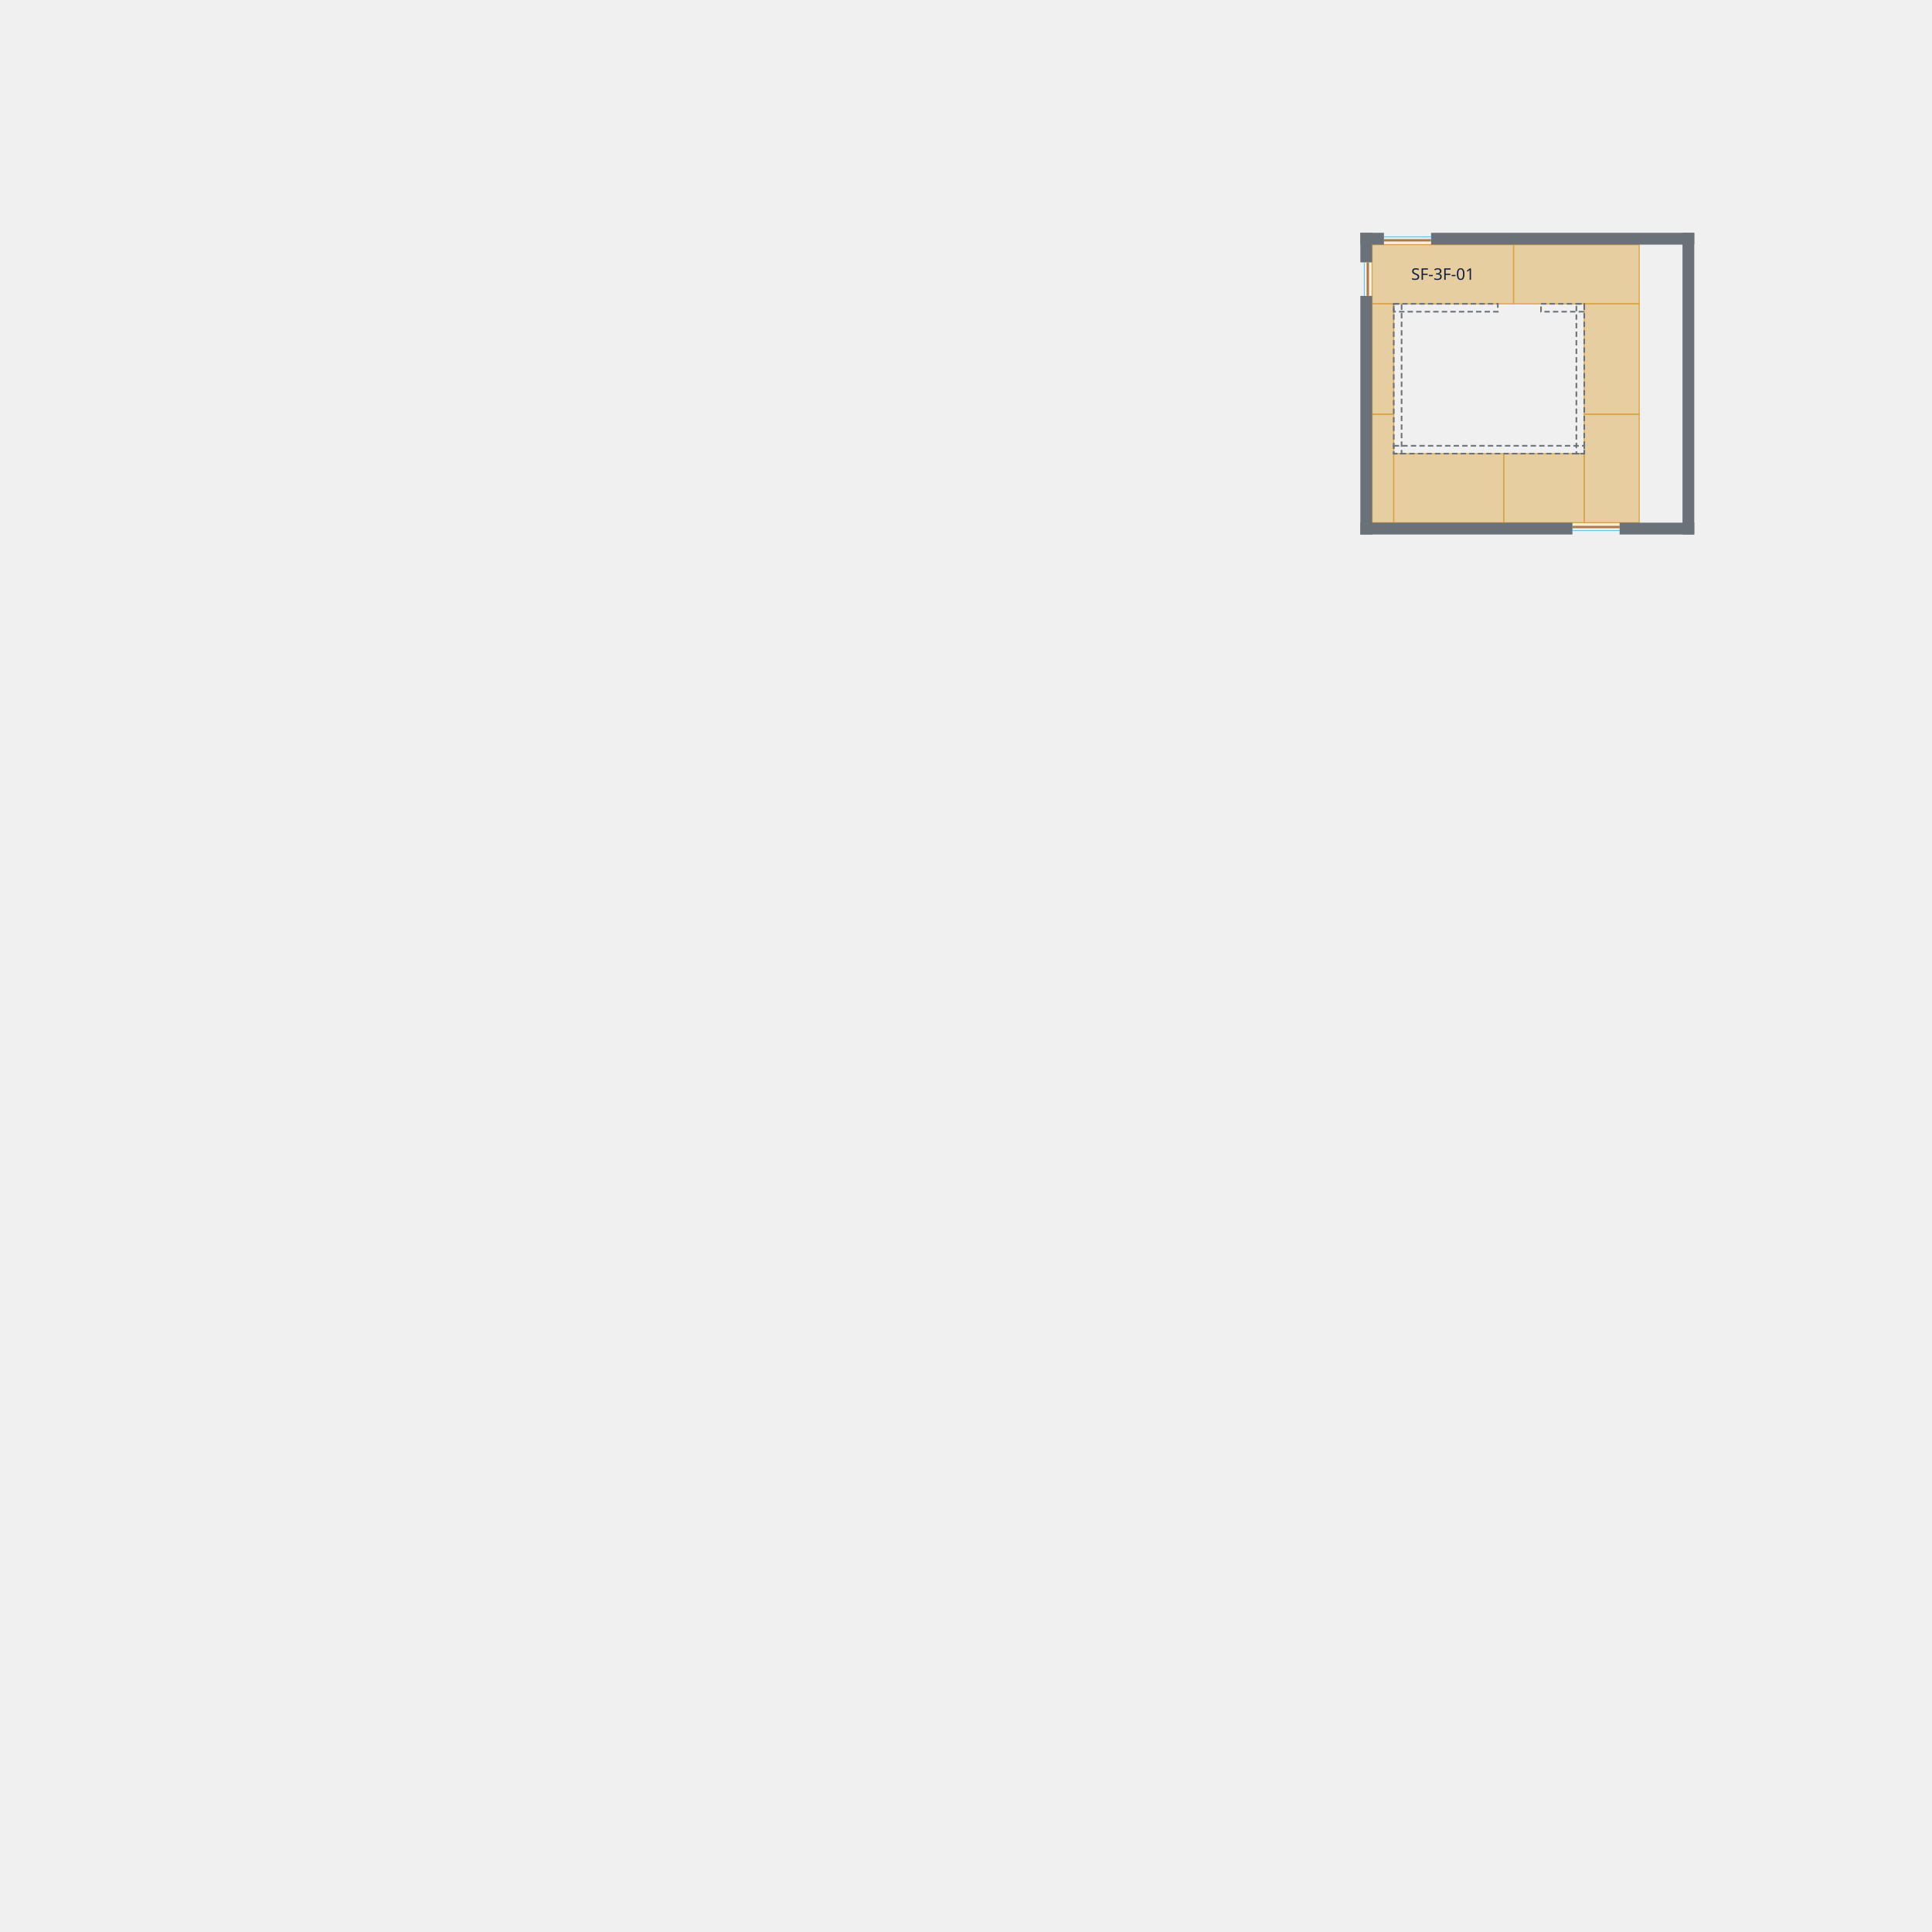
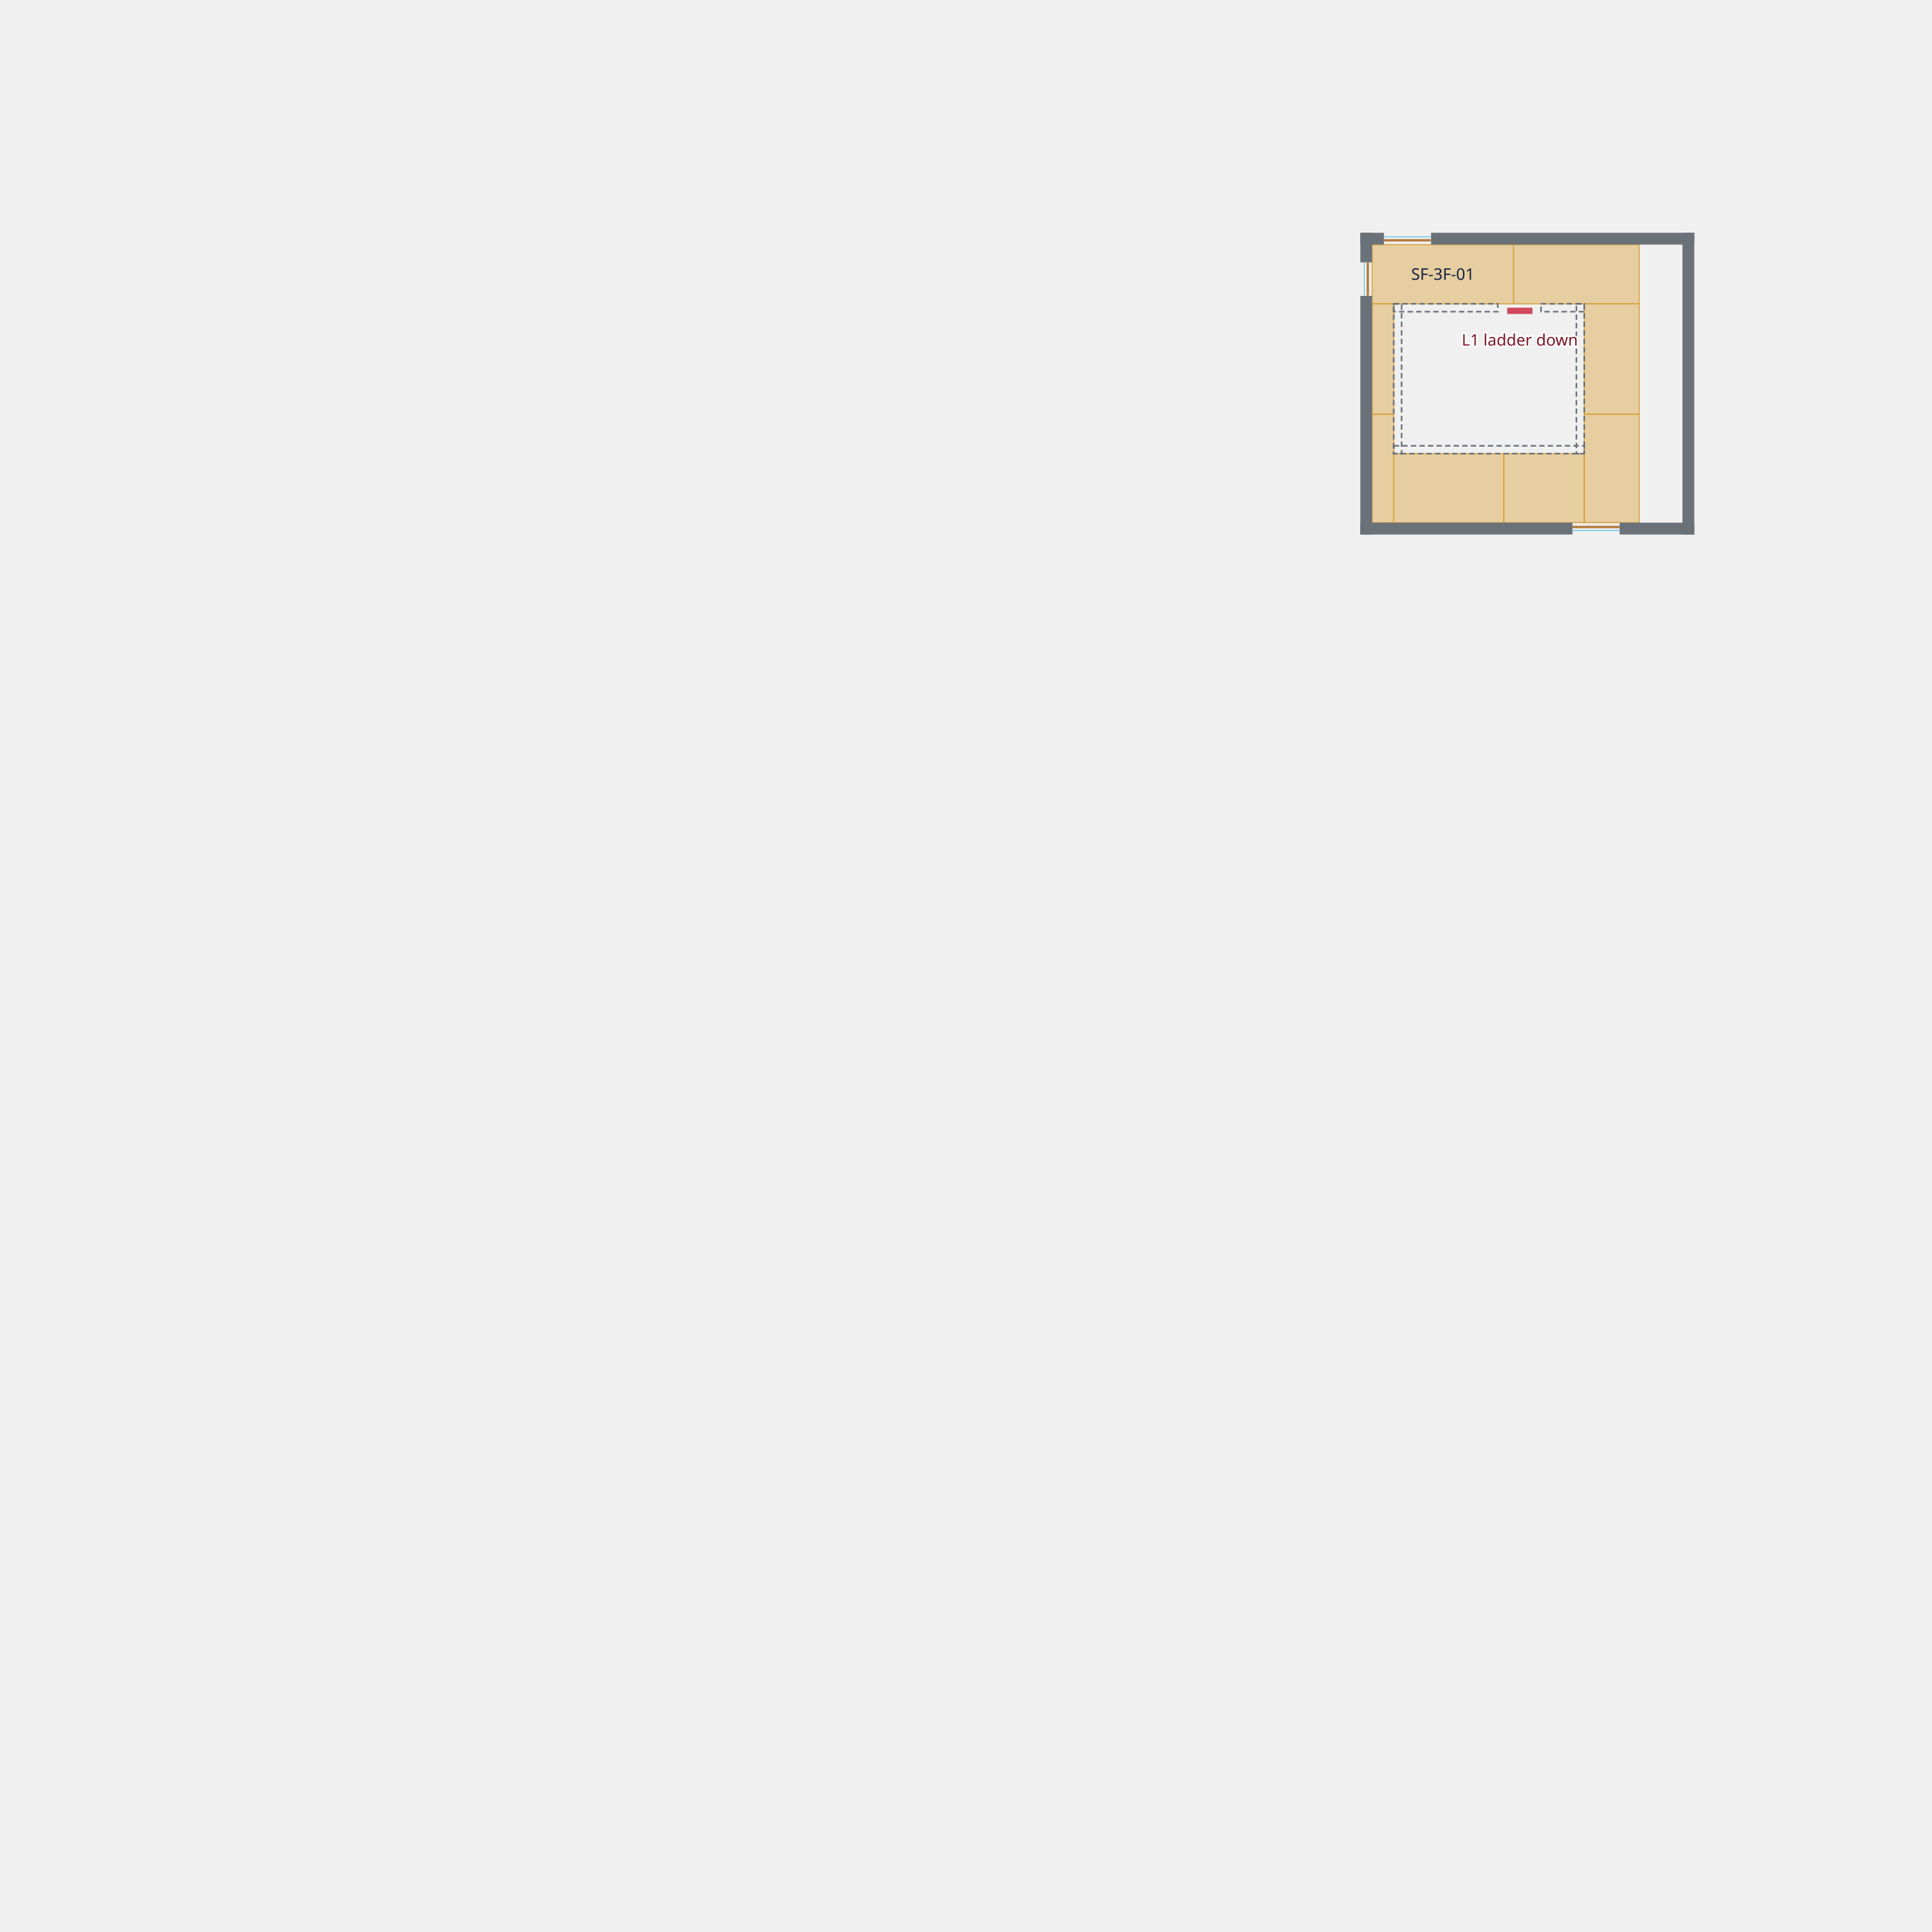
<svg xmlns="http://www.w3.org/2000/svg" data-generator="tools/mapgen" viewBox="0 0 361.244 361.244" width="1024" height="1024">
-   <style>text{font:3px sans-serif;fill:#102040;text-anchor:middle;dominant-baseline:middle}text.rooms{font:bold 4px sans-serif;fill:#7a1f5c}</style>
+   <style>text{font:3px sans-serif;fill:#102040;text-anchor:middle;dominant-baseline:middle}text.rooms{font:bold 4px sans-serif;fill:#7a1f5c}text.stairs{fill:#7a1424;paint-order:stroke;stroke:#fff;stroke-width:0.6px}</style>
  <rect class="floors" x="256.56" y="45.75" width="26.44" height="11.06" fill="#d9a441" fill-opacity="0.45" stroke="#d9a441" stroke-width="0.2" />
  <rect class="floors" x="283" y="45.75" width="23.5" height="11.06" fill="#d9a441" fill-opacity="0.45" stroke="#d9a441" stroke-width="0.2" />
  <rect class="floors" x="256.56" y="56.81" width="4.04" height="20.65" fill="#d9a441" fill-opacity="0.45" stroke="#d9a441" stroke-width="0.2" />
  <rect class="floors" x="256.56" y="77.45" width="4.04" height="20.28" fill="#d9a441" fill-opacity="0.45" stroke="#d9a441" stroke-width="0.2" />
  <rect class="floors" x="296.22" y="56.81" width="10.28" height="20.65" fill="#d9a441" fill-opacity="0.45" stroke="#d9a441" stroke-width="0.2" />
  <rect class="floors" x="296.22" y="77.45" width="10.28" height="20.28" fill="#d9a441" fill-opacity="0.45" stroke="#d9a441" stroke-width="0.2" />
  <rect class="floors" x="260.6" y="84.83" width="20.57" height="12.9" fill="#d9a441" fill-opacity="0.45" stroke="#d9a441" stroke-width="0.2" />
  <rect class="floors" x="281.17" y="84.83" width="15.06" height="12.9" fill="#d9a441" fill-opacity="0.45" stroke="#d9a441" stroke-width="0.2" />
+   <rect class="stairs" x="281.97" y="57.68" width="4.41" height="0.88" fill="#d1495b" stroke="#d1495b" stroke-width="0.3" />
  <rect class="walls" x="260.6" y="56.81" width="19.46" height="1.47" fill="none" stroke="#6b7178" stroke-width="0.3" stroke-dasharray="1 0.6" />
  <rect class="walls" x="288.14" y="56.81" width="8.08" height="1.47" fill="none" stroke="#6b7178" stroke-width="0.3" stroke-dasharray="1 0.6" />
  <rect class="walls" x="260.6" y="83.35" width="35.62" height="1.47" fill="none" stroke="#6b7178" stroke-width="0.3" stroke-dasharray="1 0.6" />
  <rect class="walls" x="260.6" y="56.81" width="1.47" height="28.02" fill="none" stroke="#6b7178" stroke-width="0.3" stroke-dasharray="1 0.6" />
  <rect class="walls" x="294.75" y="56.81" width="1.47" height="28.02" fill="none" stroke="#6b7178" stroke-width="0.3" stroke-dasharray="1 0.6" />
  <rect class="walls" x="254.36" y="43.53" width="4.41" height="2.21" fill="#6b7178" />
  <rect class="walls" x="267.58" y="43.53" width="49.21" height="2.21" fill="#6b7178" />
  <rect class="walls" x="254.36" y="97.73" width="39.66" height="2.21" fill="#6b7178" />
  <rect class="walls" x="302.83" y="97.73" width="13.96" height="2.21" fill="#6b7178" />
  <rect class="walls" x="314.59" y="43.53" width="2.2" height="56.41" fill="#6b7178" />
  <rect class="walls" x="254.36" y="43.53" width="2.2" height="5.53" fill="#6b7178" />
  <rect class="walls" x="254.36" y="55.33" width="2.2" height="44.61" fill="#6b7178" />
  <rect class="openings" x="258.76" y="44.71" width="8.81" height="0.44" fill="#b5793a" />
  <rect class="openings" x="258.76" y="44.2" width="8.81" height="0.15" fill="#4fc3e8" />
  <rect class="openings" x="294.02" y="98.32" width="8.81" height="0.44" fill="#b5793a" />
  <rect class="openings" x="294.02" y="99.13" width="8.81" height="0.15" fill="#4fc3e8" />
  <rect class="openings" x="255.53" y="49.06" width="0.44" height="6.27" fill="#b5793a" />
  <rect class="openings" x="255.02" y="49.06" width="0.15" height="6.27" fill="#4fc3e8" />
  <text class="labels floors" x="269.78" y="51.28">SF-3F-01</text>
+   <text class="labels stairs" x="284.17" y="63.58">L1 ladder down</text>
  <text class="rooms" x="299.71" y="72.11" />
</svg>
